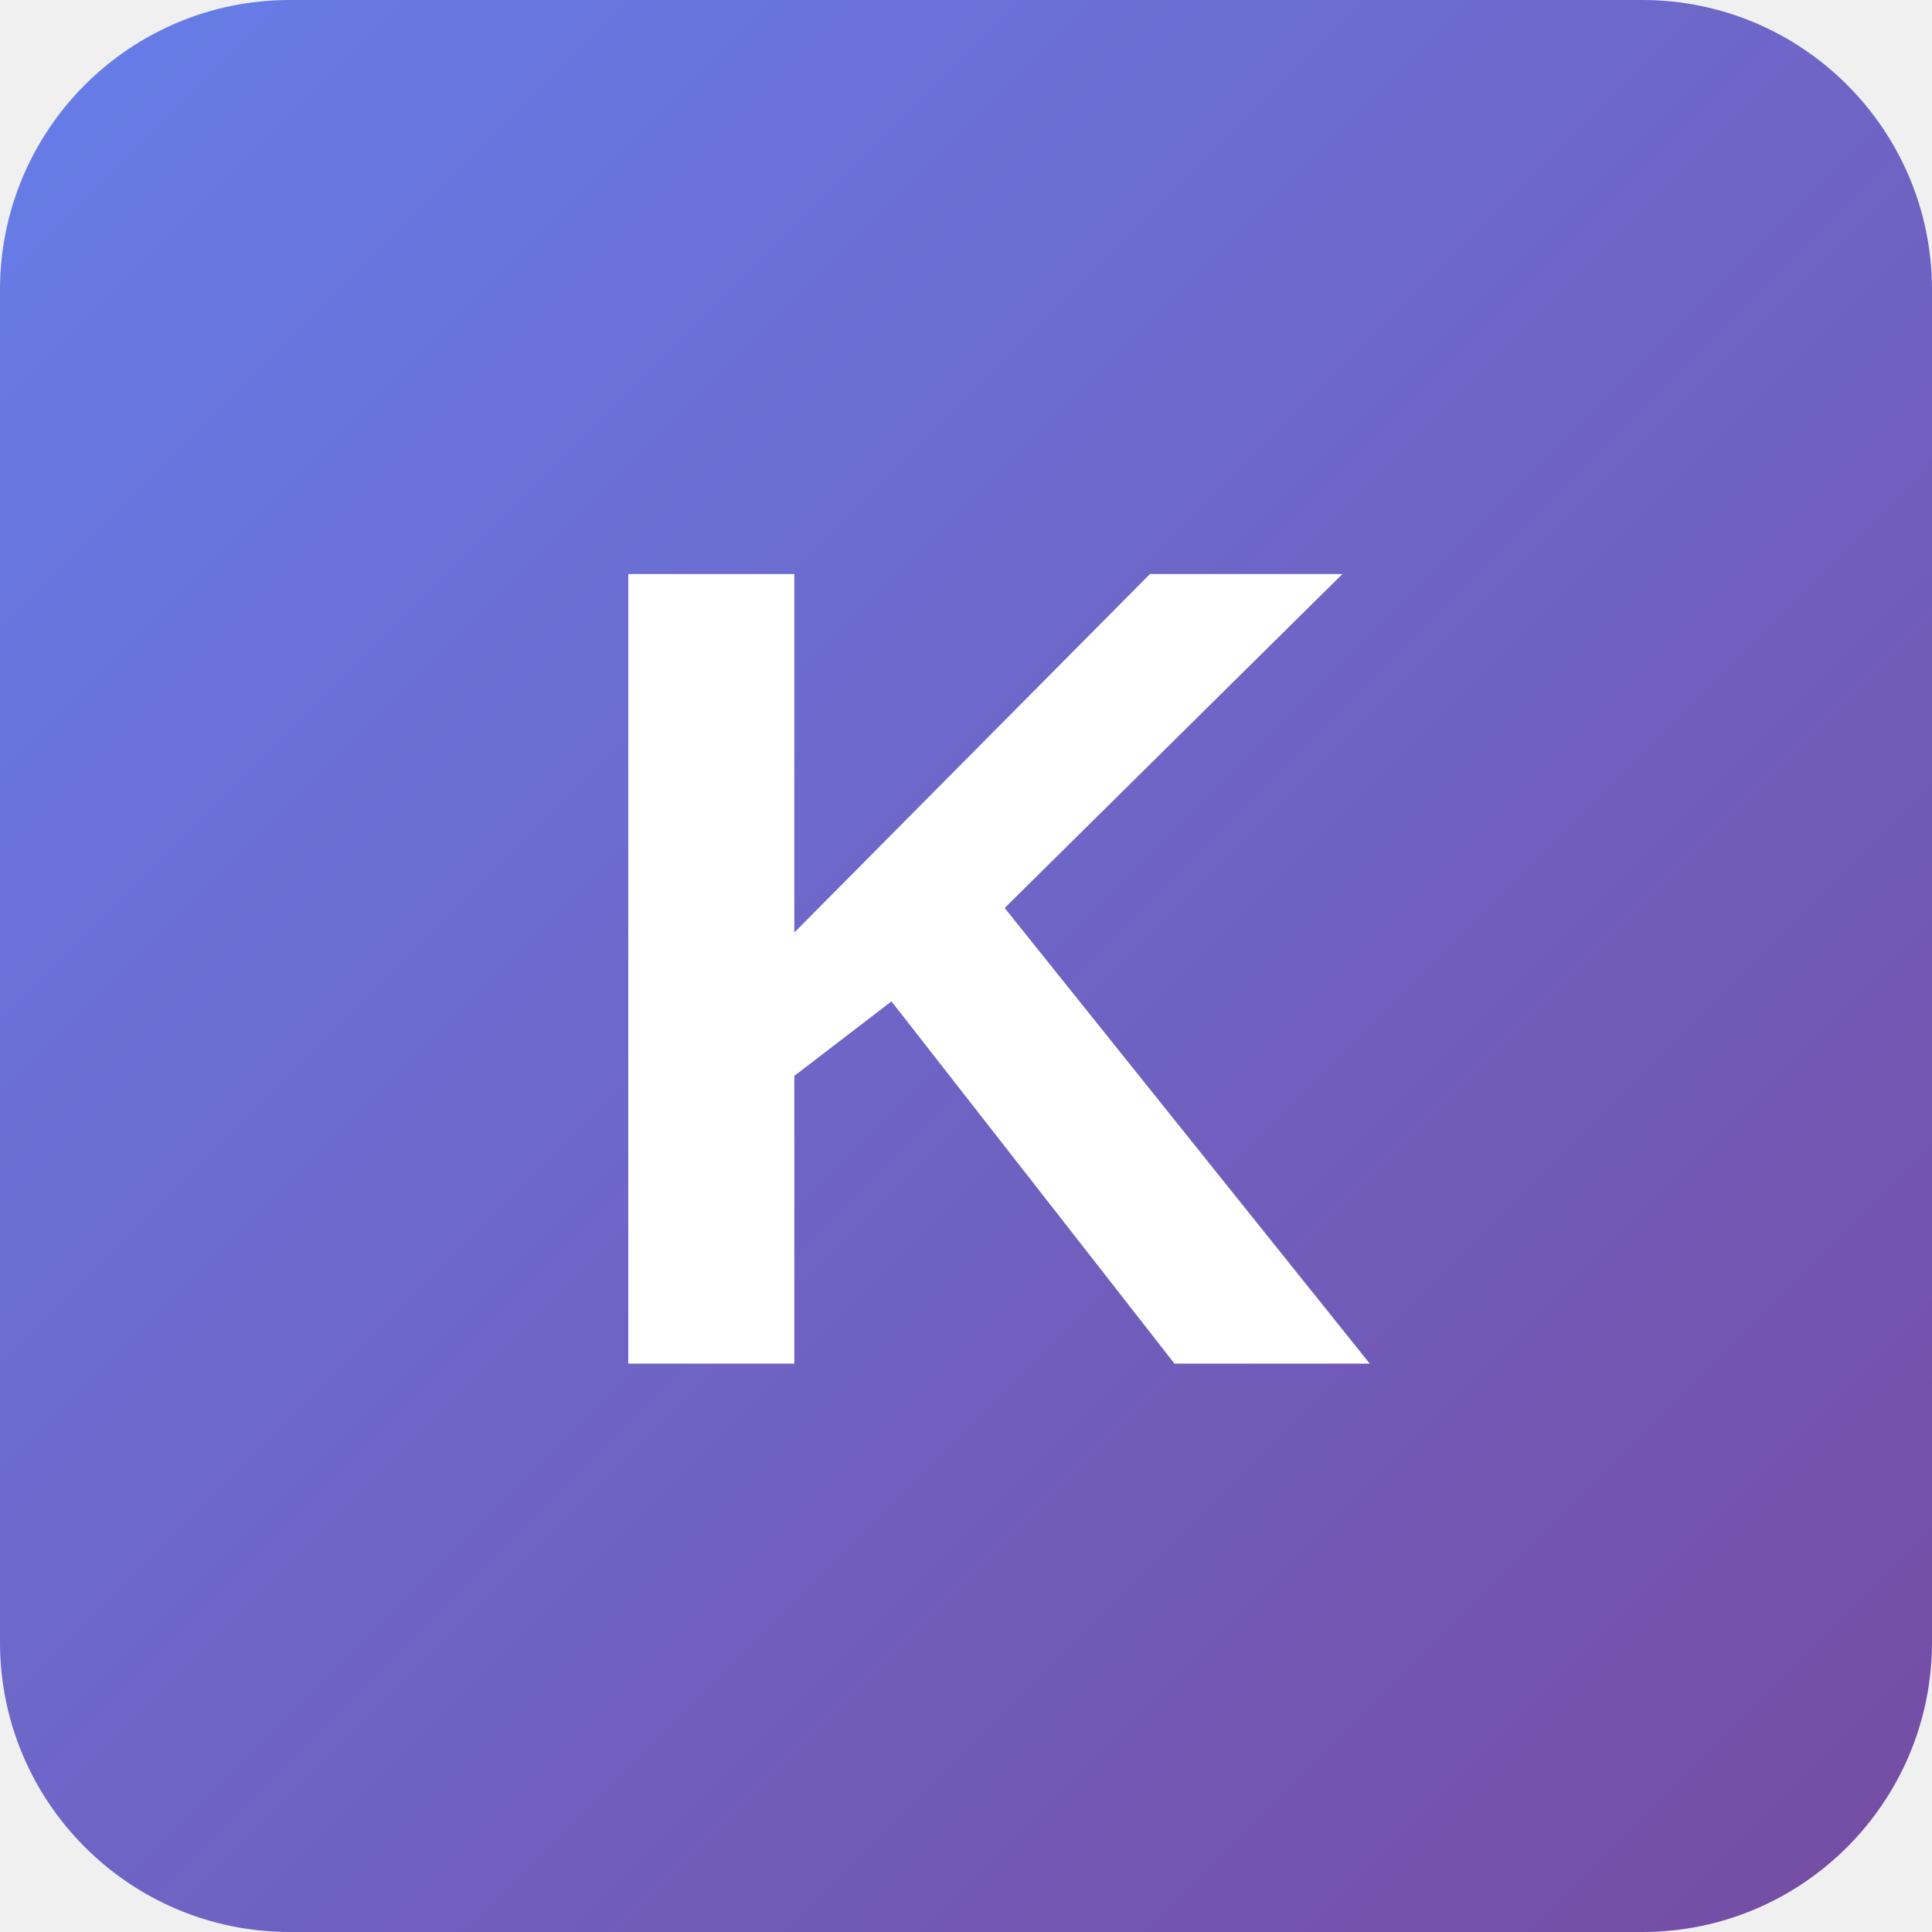
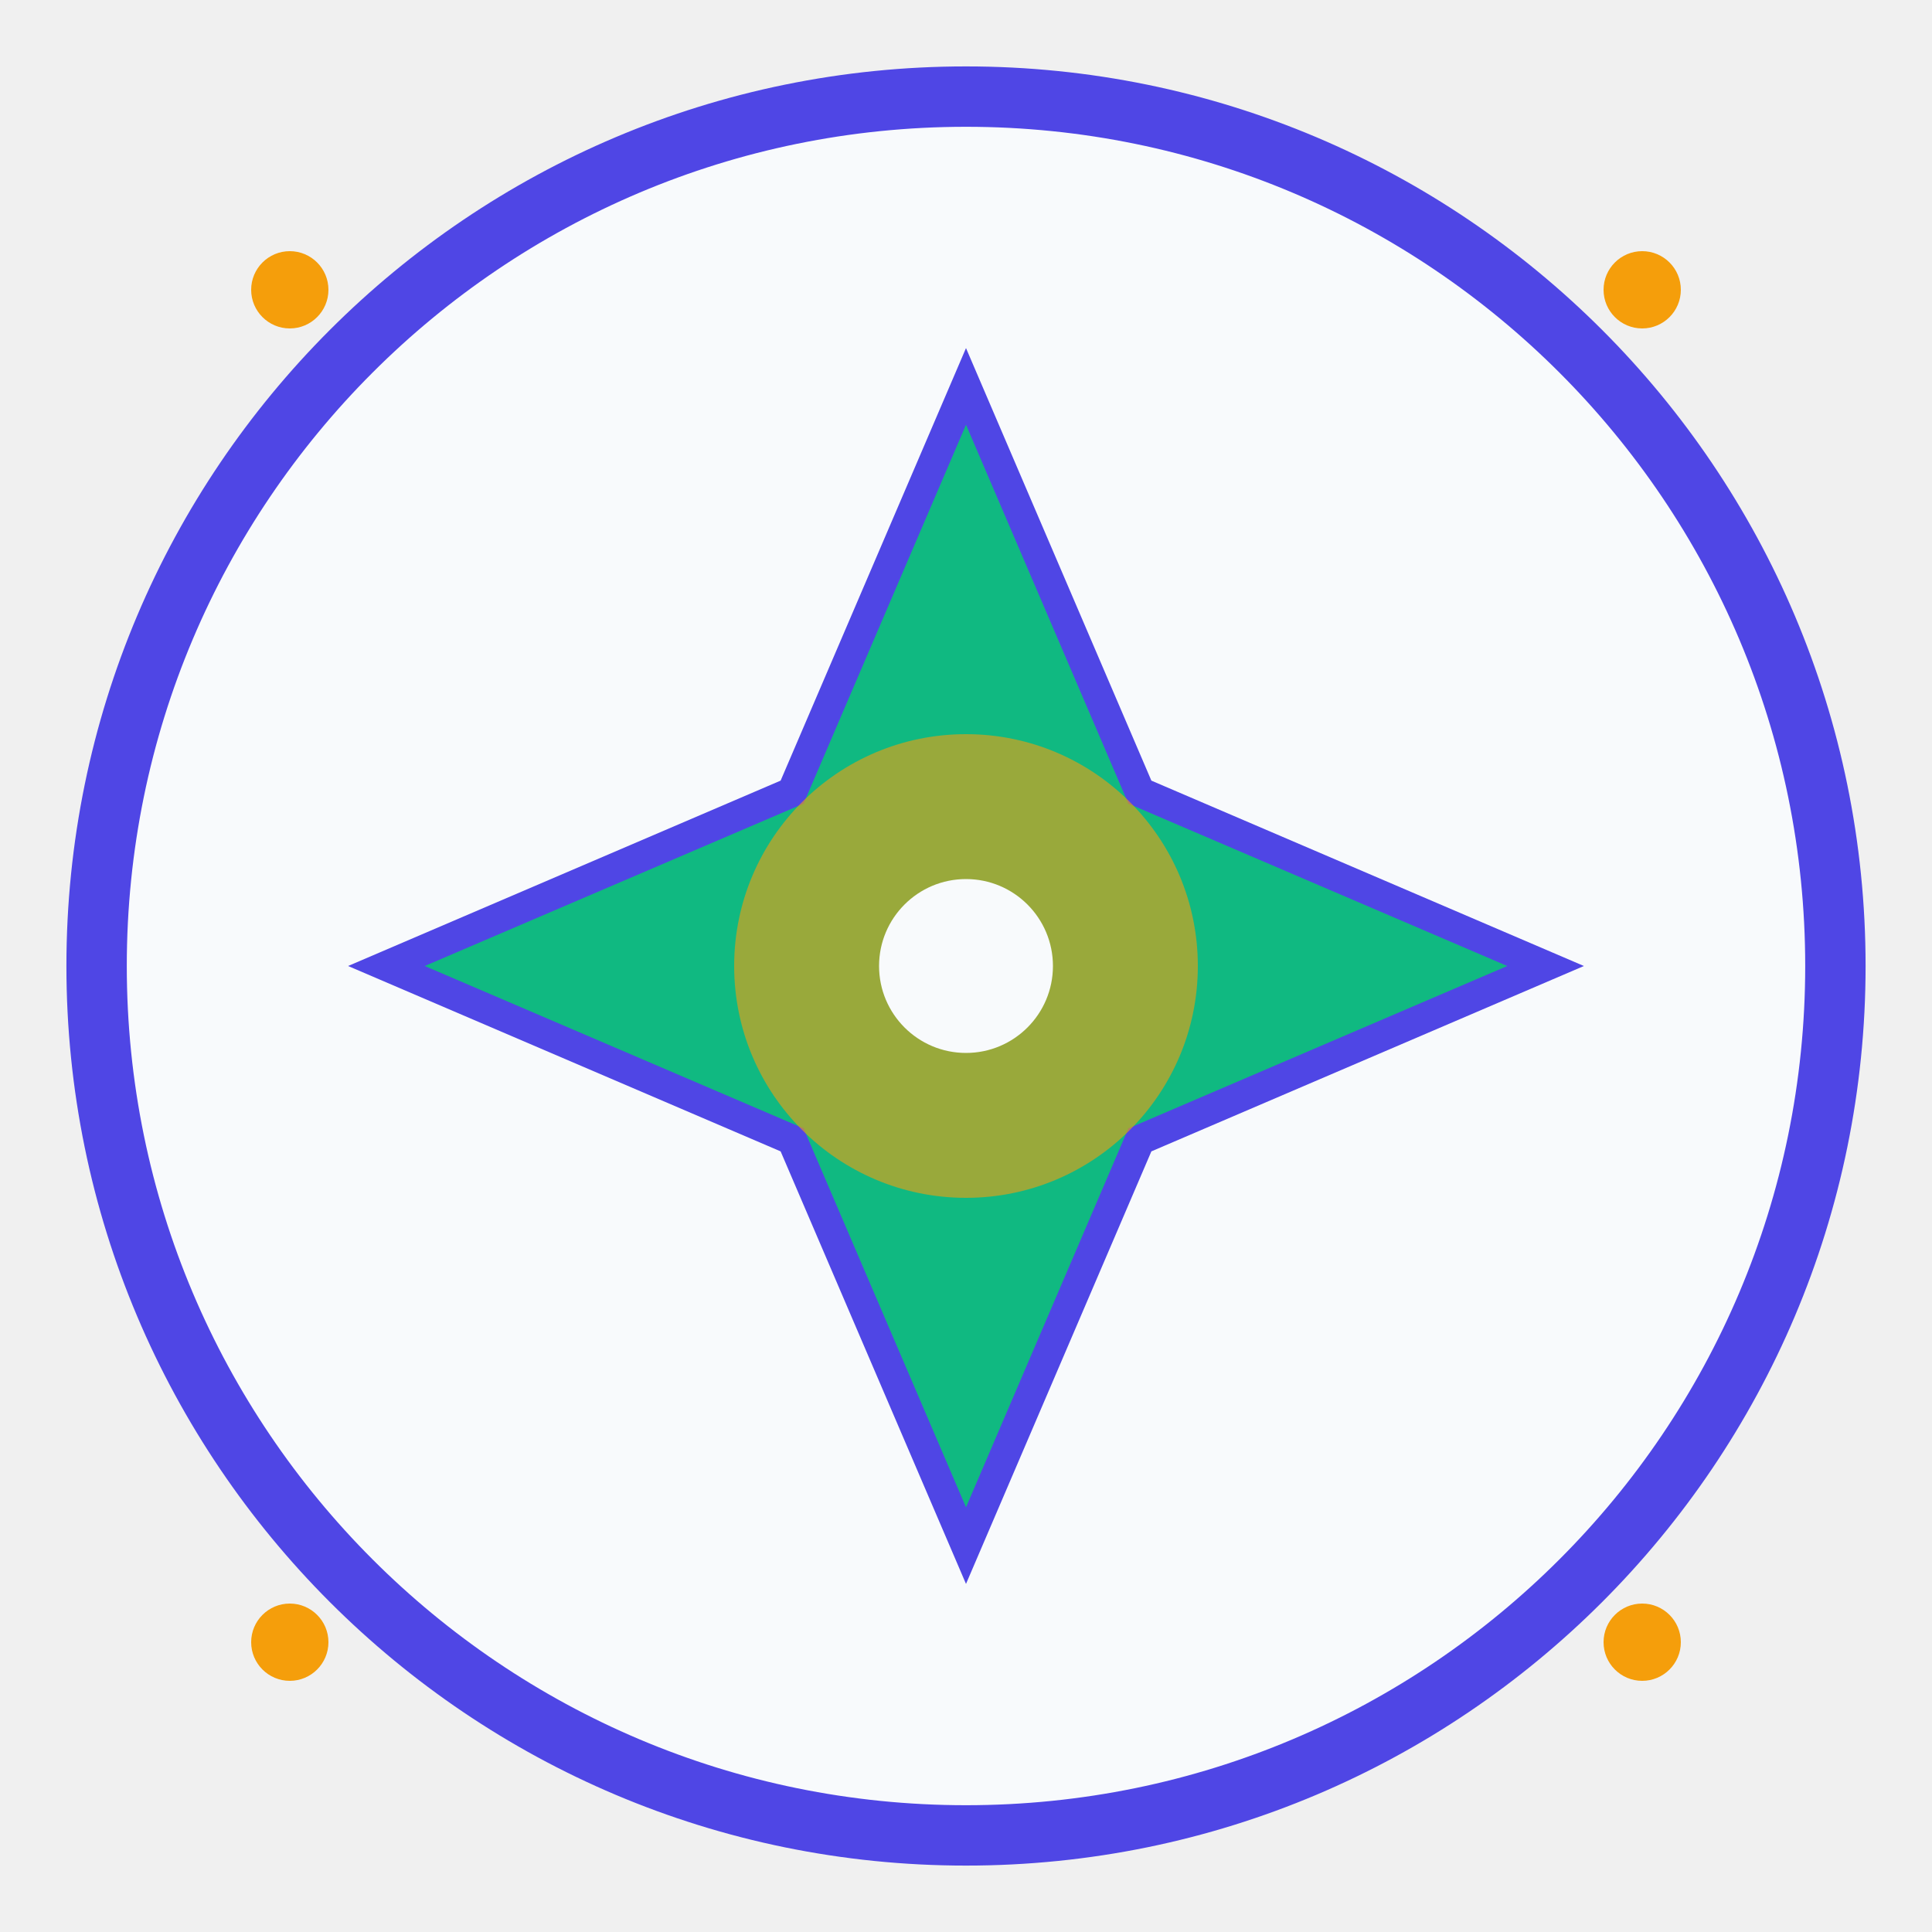
- <svg xmlns="http://www.w3.org/2000/svg" width="32" height="32">
-   <defs>
-     <linearGradient id="bg" x1="0%" y1="0%" x2="100%" y2="100%">
-       <stop offset="0%" style="stop-color:#667eea;stop-opacity:1" />
-       <stop offset="100%" style="stop-color:#764ba2;stop-opacity:1" />
-     </linearGradient>
-   </defs>
-   <rect width="32" height="32" rx="4.8" fill="url(#bg)" />
-   <text x="50%" y="50%" font-family="Arial, sans-serif" font-size="19" font-weight="bold" text-anchor="middle" dominant-baseline="central" fill="#ffffff">K</text>
+ <svg xmlns="http://www.w3.org/2000/svg" width="32" height="32" viewBox="0 0 32 32">
+   <circle cx="16" cy="16" r="14.4" fill="#F8FAFC" stroke="#4F46E5" stroke-width="1" />
+   <g transform="translate(16, 16)">
+     <path d="M 0,-9.6 L 2.88,-2.88 L 9.6,0 L 2.88,2.88 L 0,9.6 L -2.88,2.88 L -9.6,0 L -2.88,-2.88 Z" fill="#10B981" stroke="#4F46E5" stroke-width="0.5" />
+     <circle cx="0" cy="0" r="3.84" fill="#F59E0B" opacity="0.6" />
+     <circle cx="0" cy="0" r="1.44" fill="#F8FAFC" />
+   </g>
+   <circle cx="4.8" cy="4.8" r="0.64" fill="#F59E0B" />
+   <circle cx="27.2" cy="4.8" r="0.64" fill="#F59E0B" />
+   <circle cx="4.8" cy="27.2" r="0.64" fill="#F59E0B" />
+   <circle cx="27.2" cy="27.2" r="0.64" fill="#F59E0B" />
</svg>
